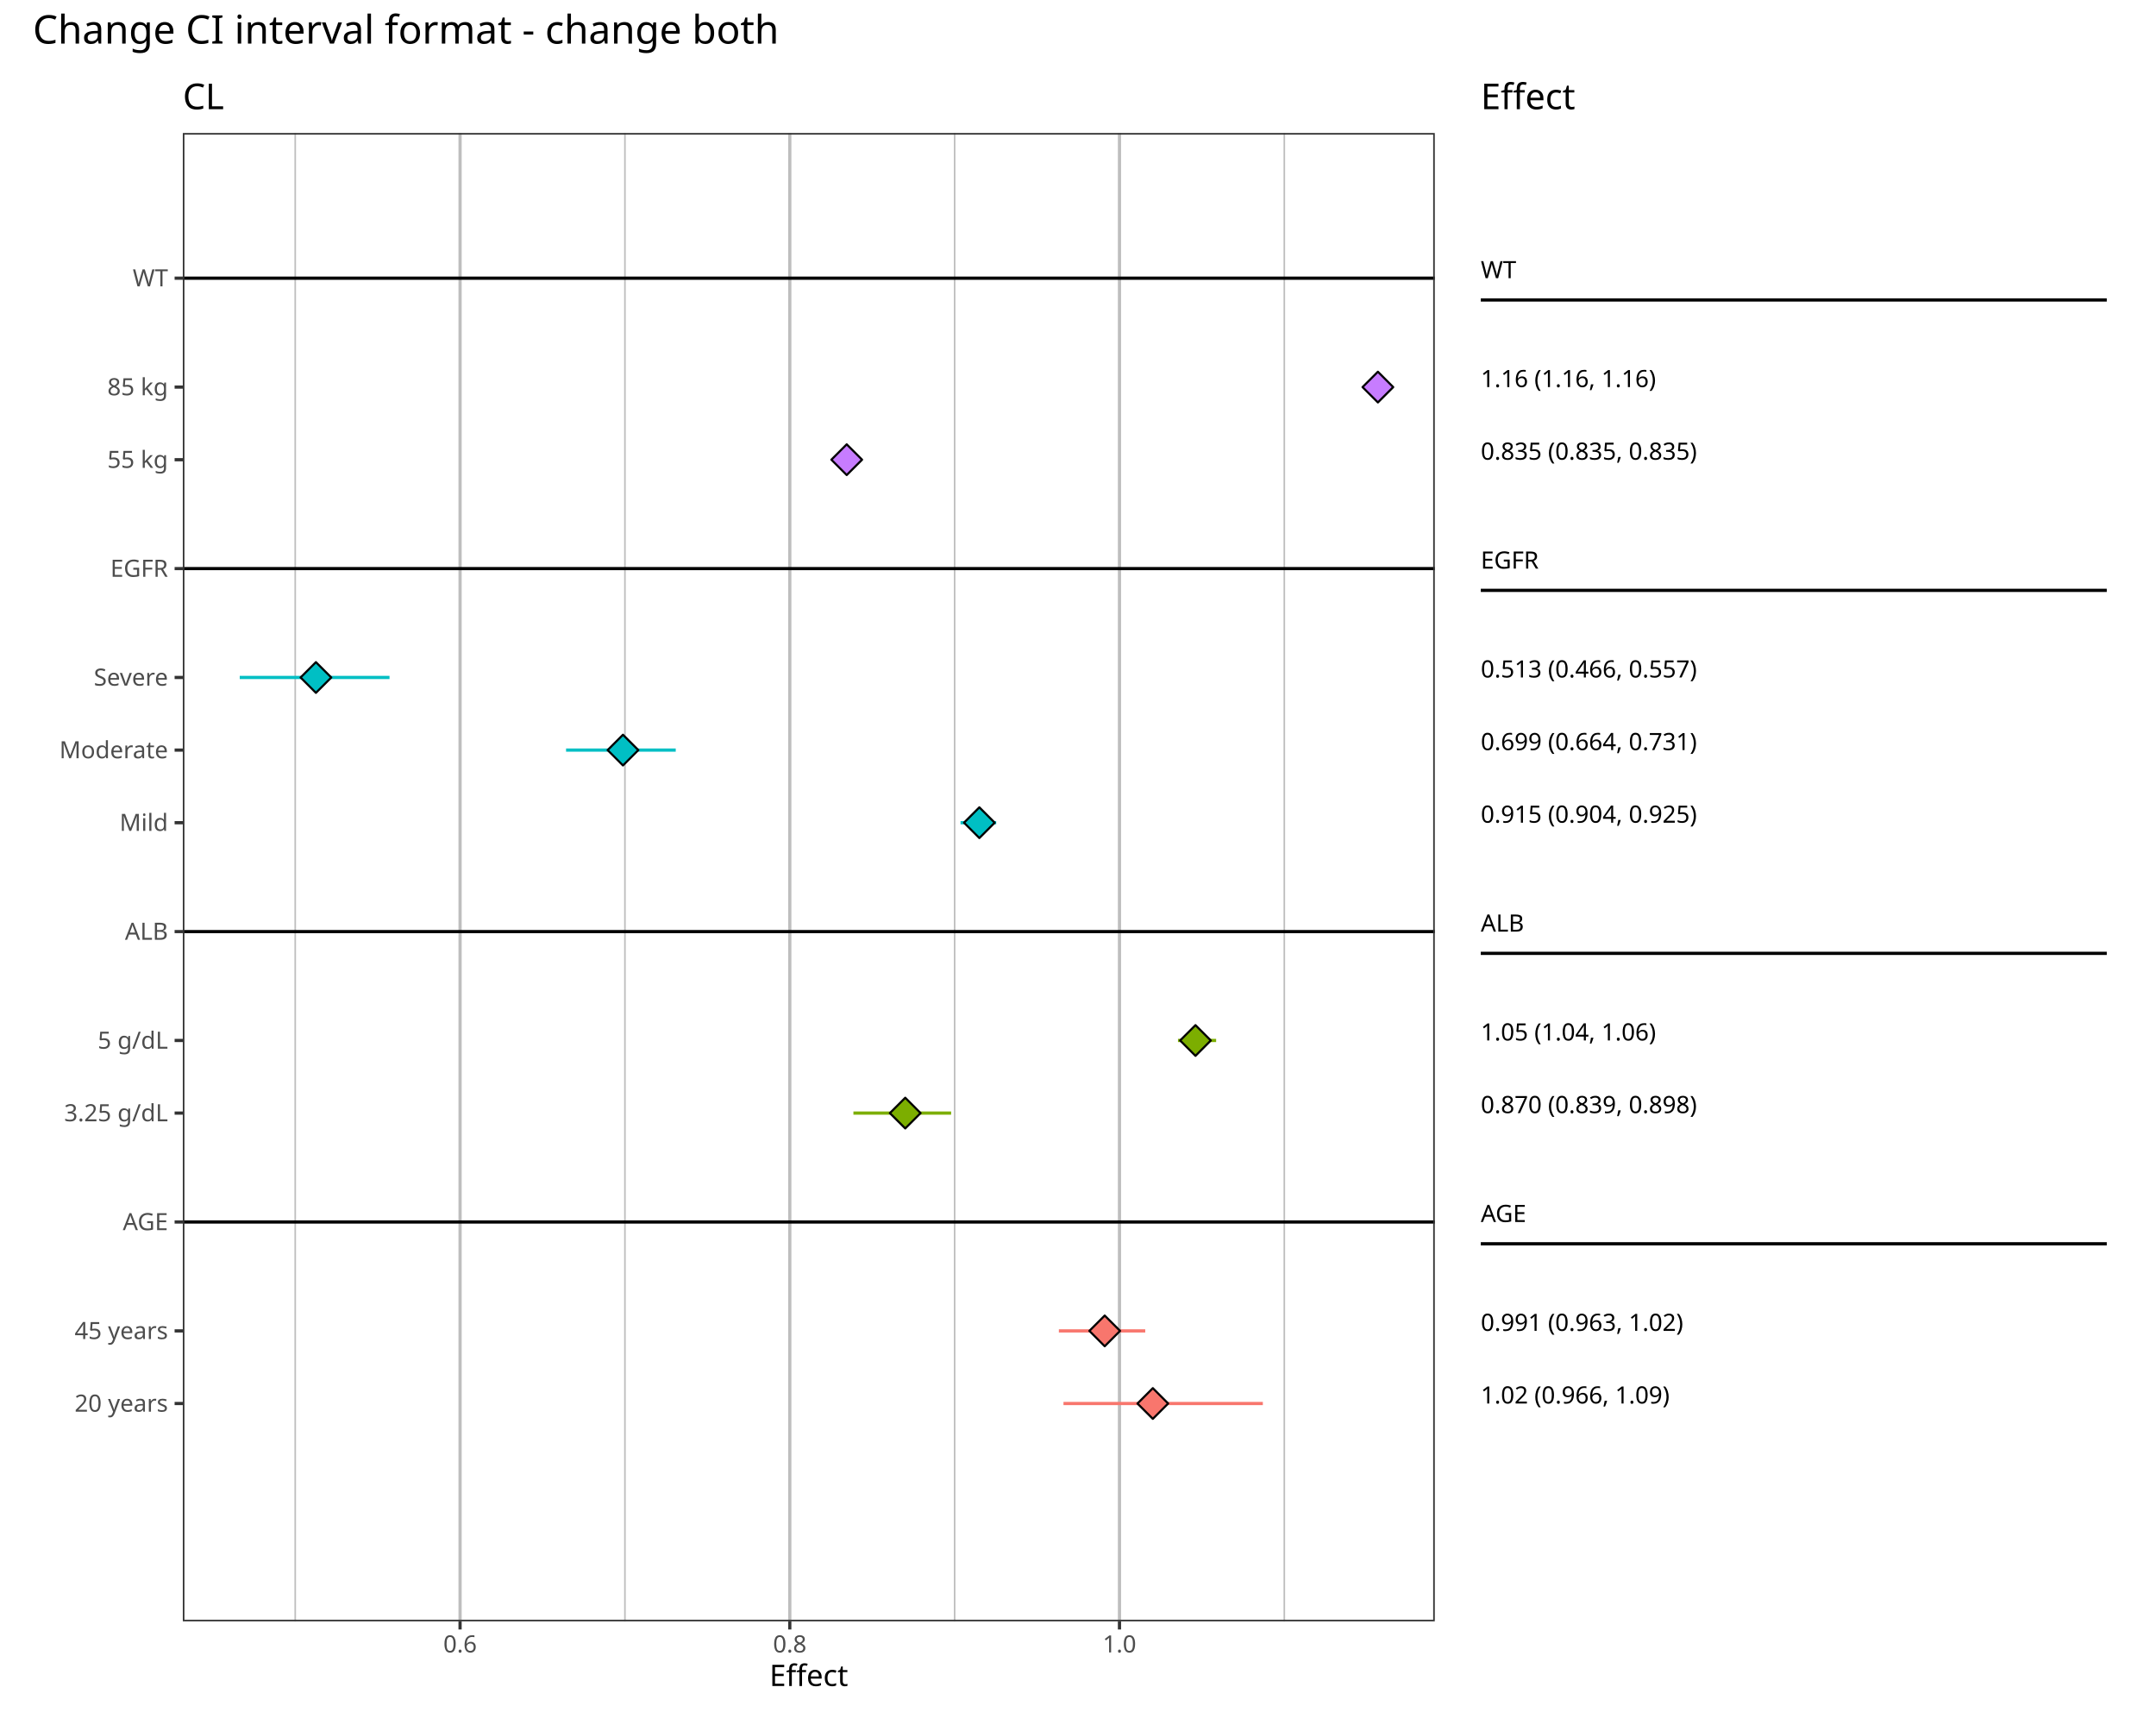
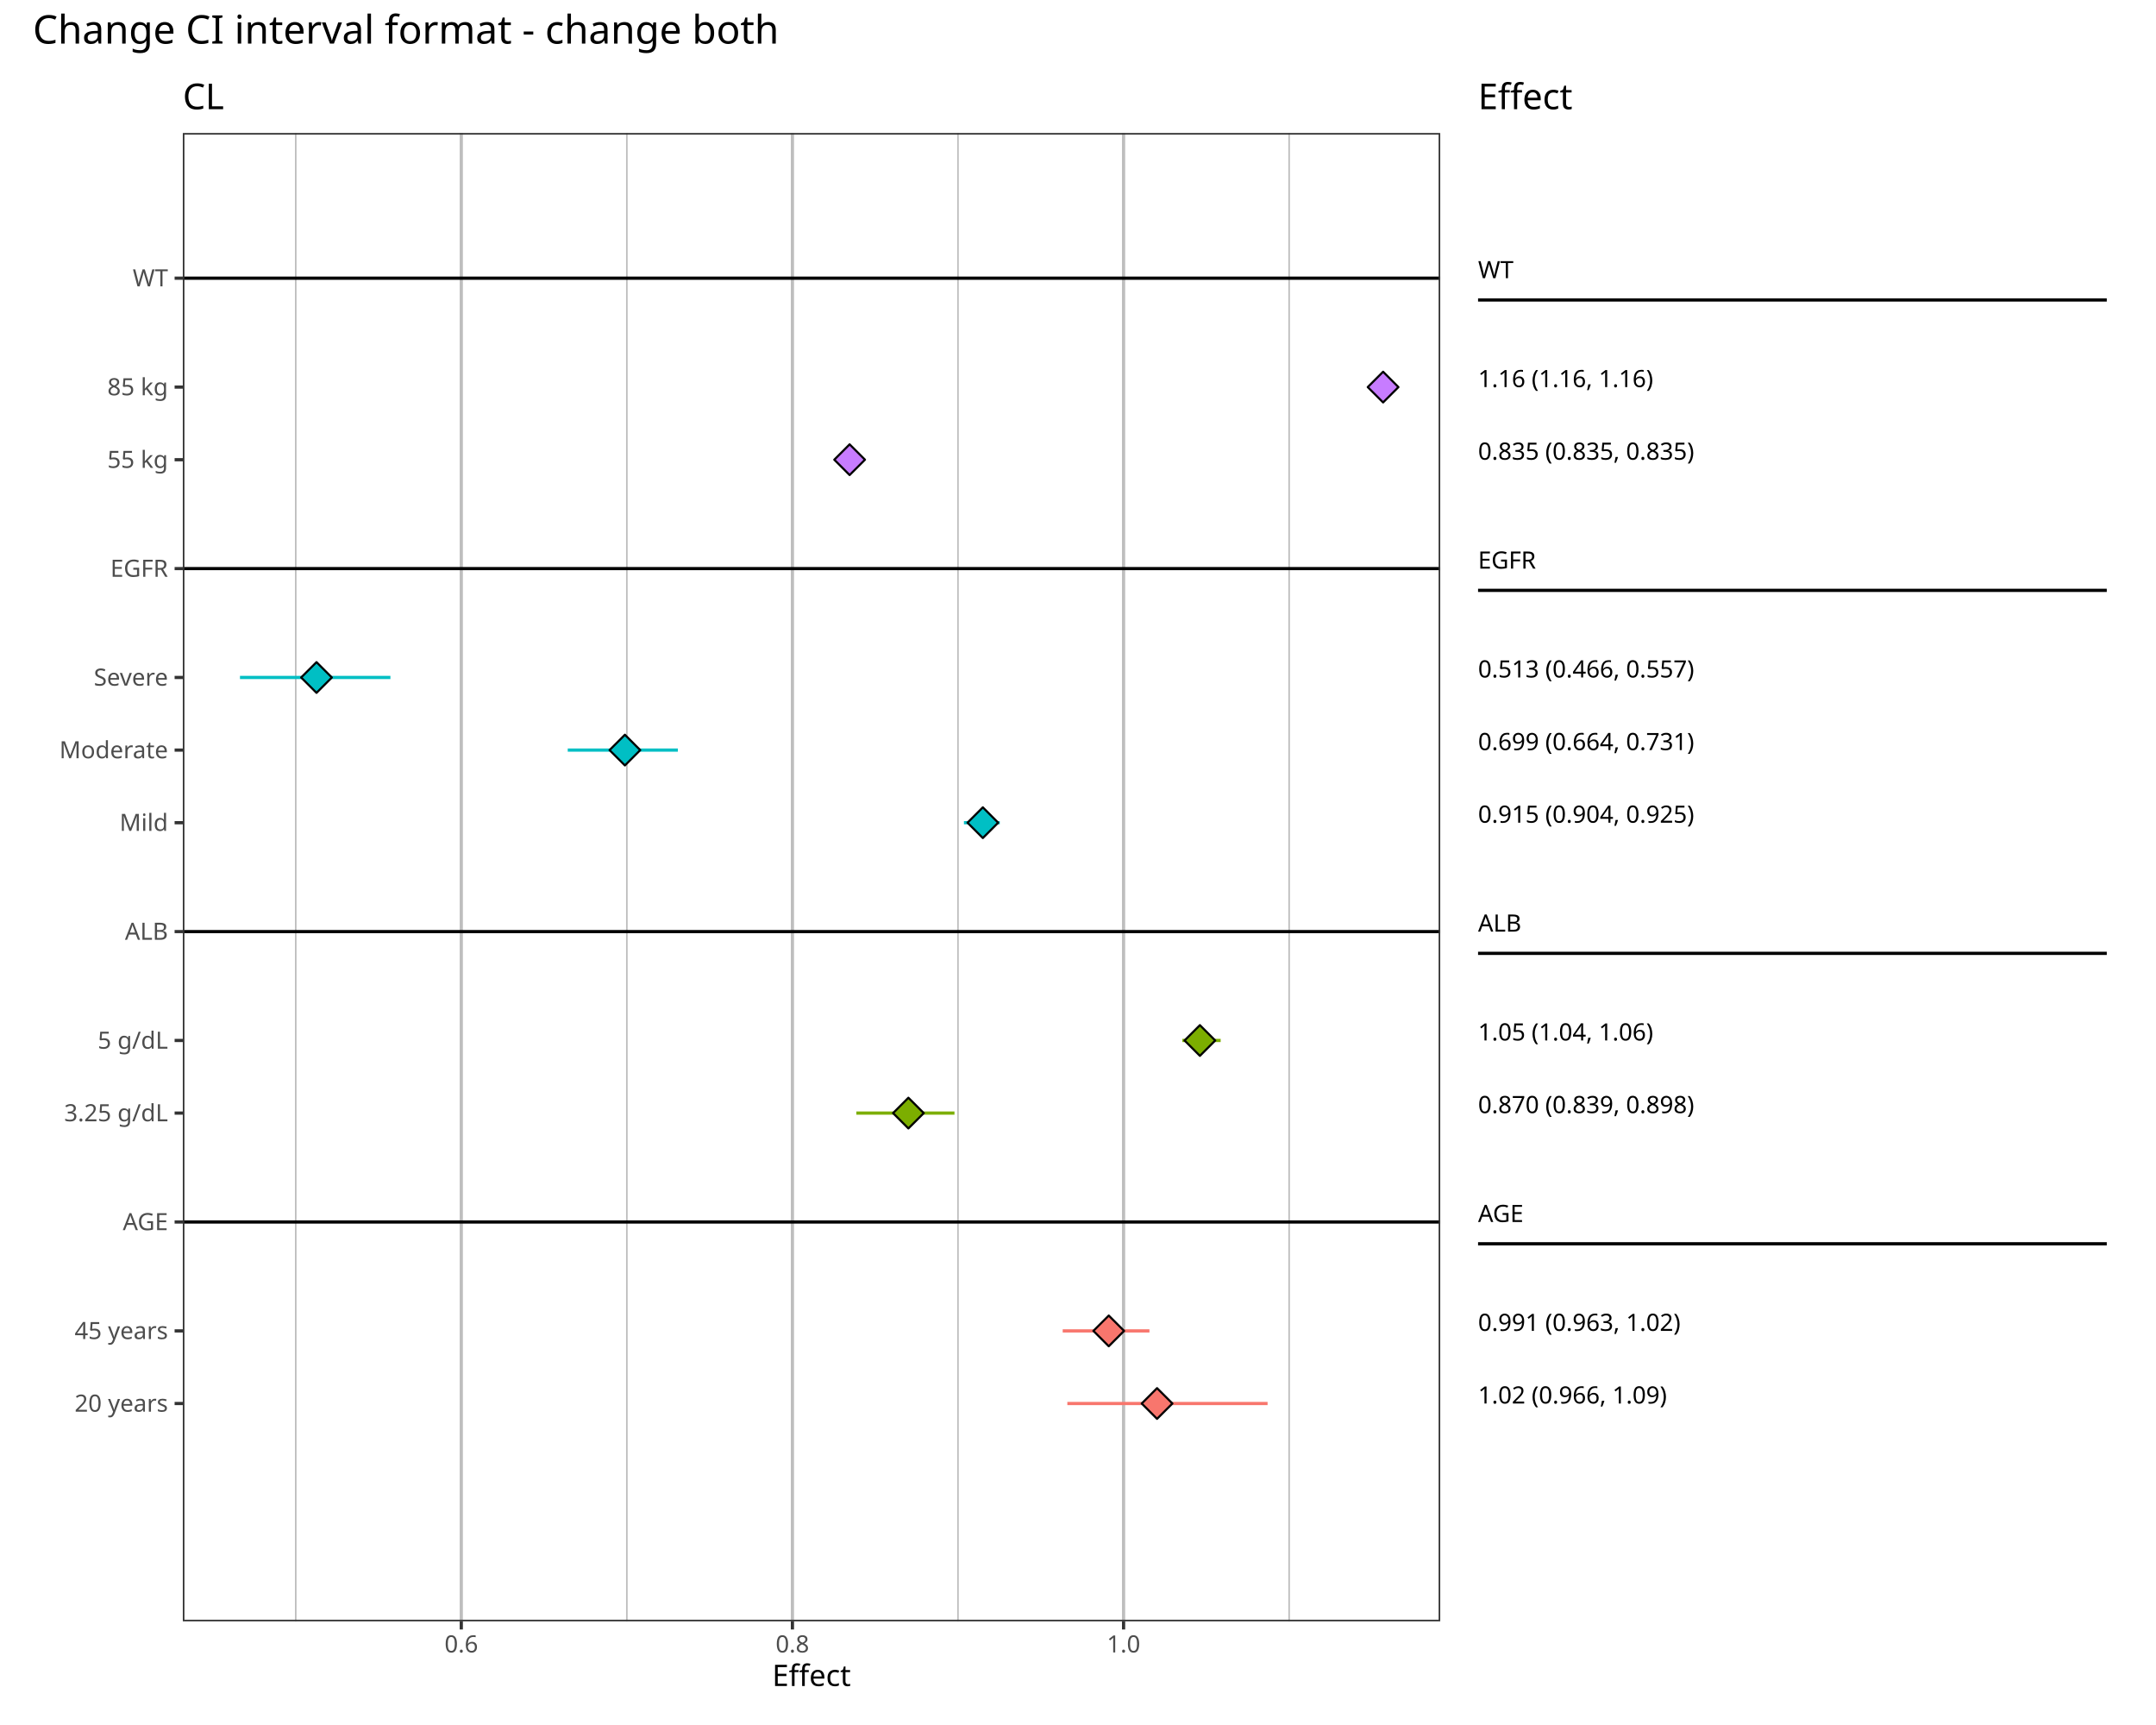
<svg xmlns="http://www.w3.org/2000/svg" class="svglite" data-engine-version="2.0" width="720.00pt" height="576.00pt" viewBox="0 0 720.00 576.00">
  <defs>
    <style type="text/css">
    .svglite line, .svglite polyline, .svglite polygon, .svglite path, .svglite rect, .svglite circle {
      fill: none;
      stroke: #000000;
      stroke-linecap: round;
      stroke-linejoin: round;
      stroke-miterlimit: 10.00;
    }
  </style>
  </defs>
  <rect width="100%" height="100%" style="stroke: none; fill: #FFFFFF;" />
  <defs>
    <clipPath id="cpMC4wMHw3MjAuMDB8MC4wMHw1NzYuMDA=">
      <rect x="0.00" y="0.00" width="720.00" height="576.00" />
    </clipPath>
  </defs>
  <g clip-path="url(#cpMC4wMHw3MjAuMDB8MC4wMHw1NzYuMDA=)">
    <rect x="0.00" y="0.00" width="720.00" height="576.00" style="stroke-width: 1.07; stroke: #FFFFFF; fill: #FFFFFF;" />
  </g>
  <defs>
    <clipPath id="cpNjEuMDV8NzAzLjU2fDQ0LjQxfDU0MS4zNw==">
      <rect x="61.05" y="44.41" width="642.51" height="496.97" />
    </clipPath>
  </defs>
  <g clip-path="url(#cpNjEuMDV8NzAzLjU2fDQ0LjQxfDU0MS4zNw==)">
</g>
  <g clip-path="url(#cpMC4wMHw3MjAuMDB8MC4wMHw1NzYuMDA=)">
</g>
  <g clip-path="url(#cpNjEuMDV8NzAzLjU2fDQ0LjQxfDU0MS4zNw==)">
</g>
  <g clip-path="url(#cpMC4wMHw3MjAuMDB8MC4wMHw1NzYuMDA=)">
</g>
  <g clip-path="url(#cpNjEuMDV8NzAzLjU2fDQ0LjQxfDU0MS4zNw==)">
</g>
  <g clip-path="url(#cpMC4wMHw3MjAuMDB8MC4wMHw1NzYuMDA=)">
</g>
  <defs>
-     <clipPath id="cpNS40OHw0ODAuMTV8MjIuNzh8NTcwLjUy">
-       <rect x="5.48" y="22.78" width="474.67" height="547.74" />
+     <clipPath id="cpNS40OHw0ODEuOTd8MjIuNzh8NTcwLjUy">
+       <rect x="5.48" y="22.78" width="476.49" height="547.74" />
    </clipPath>
  </defs>
-   <g clip-path="url(#cpNS40OHw0ODAuMTV8MjIuNzh8NTcwLjUy)">
-     <rect x="5.48" y="22.78" width="474.67" height="547.74" style="stroke-width: 1.07; stroke: #FFFFFF; fill: #FFFFFF;" />
+   <g clip-path="url(#cpNS40OHw0ODEuOTd8MjIuNzh8NTcwLjUy)">
+     <rect x="5.48" y="22.78" width="476.49" height="547.74" style="stroke-width: 1.07; stroke: #FFFFFF; fill: #FFFFFF;" />
  </g>
  <g clip-path="url(#cpMC4wMHw3MjAuMDB8MC4wMHw1NzYuMDA=)">
</g>
  <defs>
-     <clipPath id="cpNjEuMDV8NDc5LjE1fDQ0LjQxfDU0MS4zNw==">
-       <rect x="61.05" y="44.41" width="418.10" height="496.97" />
+     <clipPath id="cpNDgxLjk3fDcxNC41MnwyMi43OHw1NzAuNTI=">
+       <rect x="481.97" y="22.78" width="232.55" height="547.74" />
    </clipPath>
  </defs>
-   <g clip-path="url(#cpNjEuMDV8NDc5LjE1fDQ0LjQxfDU0MS4zNw==)">
-     <rect x="61.05" y="44.41" width="418.10" height="496.97" style="stroke-width: 1.07; stroke: none; fill: #FFFFFF;" />
-     <polyline points="98.59,541.37 98.59,44.41 " style="stroke-width: 0.53; stroke: #BEBEBE; stroke-linecap: butt;" />
-     <polyline points="208.70,541.37 208.70,44.41 " style="stroke-width: 0.53; stroke: #BEBEBE; stroke-linecap: butt;" />
-     <polyline points="318.80,541.37 318.80,44.41 " style="stroke-width: 0.53; stroke: #BEBEBE; stroke-linecap: butt;" />
-     <polyline points="428.90,541.37 428.90,44.41 " style="stroke-width: 0.53; stroke: #BEBEBE; stroke-linecap: butt;" />
-     <polyline points="153.64,541.37 153.64,44.41 " style="stroke-width: 1.07; stroke: #BEBEBE; stroke-linecap: butt;" />
-     <polyline points="263.75,541.37 263.75,44.41 " style="stroke-width: 1.07; stroke: #BEBEBE; stroke-linecap: butt;" />
-     <polyline points="373.85,541.37 373.85,44.41 " style="stroke-width: 1.07; stroke: #BEBEBE; stroke-linecap: butt;" />
-     <line x1="-176.67" y1="541.37" x2="-176.67" y2="44.41" style="stroke-width: 1.07; stroke-dasharray: 1.42,4.27,5.69,4.27; stroke-linecap: butt;" />
-     <polyline points="421.73,468.65 421.73,468.65 " style="stroke-width: 1.07; stroke: #F8766D; stroke-linecap: butt;" />
-     <polyline points="421.73,468.65 355.15,468.65 " style="stroke-width: 1.07; stroke: #F8766D; stroke-linecap: butt;" />
-     <polyline points="355.15,468.65 355.15,468.65 " style="stroke-width: 1.07; stroke: #F8766D; stroke-linecap: butt;" />
-     <polyline points="382.46,444.40 382.46,444.40 " style="stroke-width: 1.07; stroke: #F8766D; stroke-linecap: butt;" />
-     <polyline points="382.46,444.40 353.61,444.40 " style="stroke-width: 1.07; stroke: #F8766D; stroke-linecap: butt;" />
-     <polyline points="353.61,444.40 353.61,444.40 " style="stroke-width: 1.07; stroke: #F8766D; stroke-linecap: butt;" />
-     <polyline points="317.63,371.68 317.63,371.68 " style="stroke-width: 1.07; stroke: #7CAE00; stroke-linecap: butt;" />
-     <polyline points="317.63,371.68 285.00,371.68 " style="stroke-width: 1.07; stroke: #7CAE00; stroke-linecap: butt;" />
-     <polyline points="285.00,371.68 285.00,371.68 " style="stroke-width: 1.07; stroke: #7CAE00; stroke-linecap: butt;" />
-     <polyline points="406.13,347.43 406.13,347.43 " style="stroke-width: 1.07; stroke: #7CAE00; stroke-linecap: butt;" />
-     <polyline points="406.13,347.43 393.39,347.43 " style="stroke-width: 1.07; stroke: #7CAE00; stroke-linecap: butt;" />
-     <polyline points="393.39,347.43 393.39,347.43 " style="stroke-width: 1.07; stroke: #7CAE00; stroke-linecap: butt;" />
-     <polyline points="332.68,274.71 332.68,274.71 " style="stroke-width: 1.07; stroke: #00BFC4; stroke-linecap: butt;" />
-     <polyline points="332.68,274.71 320.77,274.71 " style="stroke-width: 1.07; stroke: #00BFC4; stroke-linecap: butt;" />
-     <polyline points="320.77,274.71 320.77,274.71 " style="stroke-width: 1.07; stroke: #00BFC4; stroke-linecap: butt;" />
-     <polyline points="225.66,250.47 225.66,250.47 " style="stroke-width: 1.07; stroke: #00BFC4; stroke-linecap: butt;" />
-     <polyline points="225.66,250.47 189.04,250.47 " style="stroke-width: 1.07; stroke: #00BFC4; stroke-linecap: butt;" />
-     <polyline points="189.04,250.47 189.04,250.47 " style="stroke-width: 1.07; stroke: #00BFC4; stroke-linecap: butt;" />
-     <polyline points="130.08,226.22 130.08,226.22 " style="stroke-width: 1.07; stroke: #00BFC4; stroke-linecap: butt;" />
-     <polyline points="130.08,226.22 80.06,226.22 " style="stroke-width: 1.07; stroke: #00BFC4; stroke-linecap: butt;" />
-     <polyline points="80.06,226.22 80.06,226.22 " style="stroke-width: 1.07; stroke: #00BFC4; stroke-linecap: butt;" />
-     <polyline points="282.76,153.50 282.76,153.50 " style="stroke-width: 1.07; stroke: #C77CFF; stroke-linecap: butt;" />
-     <polyline points="282.76,153.50 282.76,153.50 " style="stroke-width: 1.07; stroke: #C77CFF; stroke-linecap: butt;" />
-     <polyline points="282.76,153.50 282.76,153.50 " style="stroke-width: 1.07; stroke: #C77CFF; stroke-linecap: butt;" />
-     <polyline points="460.15,129.26 460.15,129.26 " style="stroke-width: 1.07; stroke: #C77CFF; stroke-linecap: butt;" />
-     <polyline points="460.15,129.26 460.15,129.26 " style="stroke-width: 1.07; stroke: #C77CFF; stroke-linecap: butt;" />
-     <polyline points="460.15,129.26 460.15,129.26 " style="stroke-width: 1.07; stroke: #C77CFF; stroke-linecap: butt;" />
-     <polygon points="384.99,473.77 390.11,468.65 384.99,463.52 379.86,468.65 " style="stroke-width: 0.71; fill: #F8766D;" />
-     <polygon points="368.92,449.53 374.05,444.40 368.92,439.28 363.80,444.40 " style="stroke-width: 0.71; fill: #F8766D;" />
-     <polygon points="302.31,376.80 307.43,371.68 302.31,366.55 297.18,371.68 " style="stroke-width: 0.71; fill: #7CAE00;" />
-     <polygon points="399.23,352.56 404.35,347.43 399.23,342.31 394.11,347.43 " style="stroke-width: 0.71; fill: #7CAE00;" />
-     <polygon points="327.06,279.83 332.18,274.71 327.06,269.58 321.93,274.71 " style="stroke-width: 0.71; fill: #00BFC4;" />
-     <polygon points="208.04,255.59 213.17,250.47 208.04,245.34 202.92,250.47 " style="stroke-width: 0.71; fill: #00BFC4;" />
-     <polygon points="105.50,231.35 110.63,226.22 105.50,221.10 100.38,226.22 " style="stroke-width: 0.71; fill: #00BFC4;" />
-     <polygon points="282.76,158.62 287.89,153.50 282.76,148.37 277.64,153.50 " style="stroke-width: 0.71; fill: #C77CFF;" />
-     <polygon points="460.15,134.38 465.27,129.26 460.15,124.13 455.02,129.26 " style="stroke-width: 0.71; fill: #C77CFF;" />
-     <line x1="61.05" y1="92.89" x2="479.15" y2="92.89" style="stroke-width: 1.07; stroke-linecap: butt;" />
-     <line x1="61.05" y1="189.86" x2="479.15" y2="189.86" style="stroke-width: 1.07; stroke-linecap: butt;" />
-     <line x1="61.05" y1="311.07" x2="479.15" y2="311.07" style="stroke-width: 1.07; stroke-linecap: butt;" />
-     <line x1="61.05" y1="408.04" x2="479.15" y2="408.04" style="stroke-width: 1.07; stroke-linecap: butt;" />
-     <rect x="61.05" y="44.41" width="418.10" height="496.97" style="stroke-width: 1.07; stroke: #333333;" />
+   <g clip-path="url(#cpNDgxLjk3fDcxNC41MnwyMi43OHw1NzAuNTI=)">
+     <rect x="481.97" y="22.78" width="232.55" height="547.74" style="stroke-width: 1.07; stroke: #FFFFFF; fill: #FFFFFF;" />
+   </g>
+   <g clip-path="url(#cpMC4wMHw3MjAuMDB8MC4wMHw1NzYuMDA=)">
+ </g>
+   <defs>
+     <clipPath id="cpNjEuMDV8NDgwLjk4fDQ0LjQxfDU0MS4zNw==">
+       <rect x="61.05" y="44.41" width="419.92" height="496.97" />
+     </clipPath>
+   </defs>
+   <g clip-path="url(#cpNjEuMDV8NDgwLjk4fDQ0LjQxfDU0MS4zNw==)">
+     <rect x="61.05" y="44.41" width="419.92" height="496.97" style="stroke-width: 1.07; stroke: none; fill: #FFFFFF;" />
+     <polyline points="98.76,541.37 98.76,44.41 " style="stroke-width: 0.53; stroke: #BEBEBE; stroke-linecap: butt;" />
+     <polyline points="209.34,541.37 209.34,44.41 " style="stroke-width: 0.53; stroke: #BEBEBE; stroke-linecap: butt;" />
+     <polyline points="319.92,541.37 319.92,44.41 " style="stroke-width: 0.53; stroke: #BEBEBE; stroke-linecap: butt;" />
+     <polyline points="430.51,541.37 430.51,44.41 " style="stroke-width: 0.53; stroke: #BEBEBE; stroke-linecap: butt;" />
+     <polyline points="154.05,541.37 154.05,44.41 " style="stroke-width: 1.07; stroke: #BEBEBE; stroke-linecap: butt;" />
+     <polyline points="264.63,541.37 264.63,44.41 " style="stroke-width: 1.07; stroke: #BEBEBE; stroke-linecap: butt;" />
+     <polyline points="375.22,541.37 375.22,44.41 " style="stroke-width: 1.07; stroke: #BEBEBE; stroke-linecap: butt;" />
+     <line x1="-177.71" y1="541.37" x2="-177.71" y2="44.41" style="stroke-width: 1.07; stroke-dasharray: 1.42,4.27,5.69,4.27; stroke-linecap: butt;" />
+     <polyline points="423.31,468.65 423.31,468.65 " style="stroke-width: 1.07; stroke: #F8766D; stroke-linecap: butt;" />
+     <polyline points="423.31,468.65 356.44,468.65 " style="stroke-width: 1.07; stroke: #F8766D; stroke-linecap: butt;" />
+     <polyline points="356.44,468.65 356.44,468.65 " style="stroke-width: 1.07; stroke: #F8766D; stroke-linecap: butt;" />
+     <polyline points="383.86,444.40 383.86,444.40 " style="stroke-width: 1.07; stroke: #F8766D; stroke-linecap: butt;" />
+     <polyline points="383.86,444.40 354.89,444.40 " style="stroke-width: 1.07; stroke: #F8766D; stroke-linecap: butt;" />
+     <polyline points="354.89,444.40 354.89,444.40 " style="stroke-width: 1.07; stroke: #F8766D; stroke-linecap: butt;" />
+     <polyline points="318.75,371.68 318.75,371.68 " style="stroke-width: 1.07; stroke: #7CAE00; stroke-linecap: butt;" />
+     <polyline points="318.75,371.68 285.98,371.68 " style="stroke-width: 1.07; stroke: #7CAE00; stroke-linecap: butt;" />
+     <polyline points="285.98,371.68 285.98,371.68 " style="stroke-width: 1.07; stroke: #7CAE00; stroke-linecap: butt;" />
+     <polyline points="407.64,347.43 407.64,347.43 " style="stroke-width: 1.07; stroke: #7CAE00; stroke-linecap: butt;" />
+     <polyline points="407.64,347.43 394.84,347.43 " style="stroke-width: 1.07; stroke: #7CAE00; stroke-linecap: butt;" />
+     <polyline points="394.84,347.43 394.84,347.43 " style="stroke-width: 1.07; stroke: #7CAE00; stroke-linecap: butt;" />
+     <polyline points="333.87,274.71 333.87,274.71 " style="stroke-width: 1.07; stroke: #00BFC4; stroke-linecap: butt;" />
+     <polyline points="333.87,274.71 321.91,274.71 " style="stroke-width: 1.07; stroke: #00BFC4; stroke-linecap: butt;" />
+     <polyline points="321.91,274.71 321.91,274.71 " style="stroke-width: 1.07; stroke: #00BFC4; stroke-linecap: butt;" />
+     <polyline points="226.38,250.47 226.38,250.47 " style="stroke-width: 1.07; stroke: #00BFC4; stroke-linecap: butt;" />
+     <polyline points="226.38,250.47 189.60,250.47 " style="stroke-width: 1.07; stroke: #00BFC4; stroke-linecap: butt;" />
+     <polyline points="189.60,250.47 189.60,250.47 " style="stroke-width: 1.07; stroke: #00BFC4; stroke-linecap: butt;" />
+     <polyline points="130.38,226.22 130.38,226.22 " style="stroke-width: 1.07; stroke: #00BFC4; stroke-linecap: butt;" />
+     <polyline points="130.38,226.22 80.14,226.22 " style="stroke-width: 1.07; stroke: #00BFC4; stroke-linecap: butt;" />
+     <polyline points="80.14,226.22 80.14,226.22 " style="stroke-width: 1.07; stroke: #00BFC4; stroke-linecap: butt;" />
+     <polyline points="283.73,153.50 283.73,153.50 " style="stroke-width: 1.07; stroke: #C77CFF; stroke-linecap: butt;" />
+     <polyline points="283.73,153.50 283.73,153.50 " style="stroke-width: 1.07; stroke: #C77CFF; stroke-linecap: butt;" />
+     <polyline points="283.73,153.50 283.73,153.50 " style="stroke-width: 1.07; stroke: #C77CFF; stroke-linecap: butt;" />
+     <polyline points="461.89,129.26 461.89,129.26 " style="stroke-width: 1.07; stroke: #C77CFF; stroke-linecap: butt;" />
+     <polyline points="461.89,129.26 461.89,129.26 " style="stroke-width: 1.07; stroke: #C77CFF; stroke-linecap: butt;" />
+     <polyline points="461.89,129.26 461.89,129.26 " style="stroke-width: 1.07; stroke: #C77CFF; stroke-linecap: butt;" />
+     <polygon points="386.40,473.77 391.53,468.65 386.40,463.52 381.28,468.65 " style="stroke-width: 0.71; fill: #F8766D;" />
+     <polygon points="370.27,449.53 375.39,444.40 370.27,439.28 365.14,444.40 " style="stroke-width: 0.71; fill: #F8766D;" />
+     <polygon points="303.36,376.80 308.49,371.68 303.36,366.55 298.24,371.68 " style="stroke-width: 0.71; fill: #7CAE00;" />
+     <polygon points="400.71,352.56 405.83,347.43 400.71,342.31 395.58,347.43 " style="stroke-width: 0.71; fill: #7CAE00;" />
+     <polygon points="328.22,279.83 333.34,274.71 328.22,269.58 323.10,274.71 " style="stroke-width: 0.71; fill: #00BFC4;" />
+     <polygon points="208.69,255.59 213.81,250.47 208.69,245.34 203.56,250.47 " style="stroke-width: 0.71; fill: #00BFC4;" />
+     <polygon points="105.70,231.35 110.82,226.22 105.70,221.10 100.57,226.22 " style="stroke-width: 0.71; fill: #00BFC4;" />
+     <polygon points="283.73,158.62 288.86,153.50 283.73,148.37 278.61,153.50 " style="stroke-width: 0.71; fill: #C77CFF;" />
+     <polygon points="461.89,134.38 467.01,129.26 461.89,124.13 456.76,129.26 " style="stroke-width: 0.71; fill: #C77CFF;" />
+     <line x1="61.05" y1="92.89" x2="480.98" y2="92.89" style="stroke-width: 1.07; stroke-linecap: butt;" />
+     <line x1="61.05" y1="189.86" x2="480.98" y2="189.86" style="stroke-width: 1.07; stroke-linecap: butt;" />
+     <line x1="61.05" y1="311.07" x2="480.98" y2="311.07" style="stroke-width: 1.07; stroke-linecap: butt;" />
+     <line x1="61.05" y1="408.04" x2="480.98" y2="408.04" style="stroke-width: 1.07; stroke-linecap: butt;" />
+     <rect x="61.05" y="44.41" width="419.92" height="496.97" style="stroke-width: 1.07; stroke: #333333;" />
  </g>
  <g clip-path="url(#cpMC4wMHw3MjAuMDB8MC4wMHw1NzYuMDA=)">
    <text x="56.12" y="95.62" text-anchor="end" style="font-size: 7.94px; fill: #4D4D4D; font-family: sans;" textLength="12.34px" lengthAdjust="spacingAndGlyphs">WT</text>
    <text x="56.12" y="131.99" text-anchor="end" style="font-size: 7.94px; fill: #4D4D4D; font-family: sans;" textLength="19.42px" lengthAdjust="spacingAndGlyphs">85 kg</text>
    <text x="56.12" y="156.23" text-anchor="end" style="font-size: 7.94px; fill: #4D4D4D; font-family: sans;" textLength="19.42px" lengthAdjust="spacingAndGlyphs">55 kg</text>
    <text x="56.12" y="192.59" text-anchor="end" style="font-size: 7.94px; fill: #4D4D4D; font-family: sans;" textLength="22.05px" lengthAdjust="spacingAndGlyphs">EGFR</text>
    <text x="56.12" y="228.95" text-anchor="end" style="font-size: 7.94px; fill: #4D4D4D; font-family: sans;" textLength="25.15px" lengthAdjust="spacingAndGlyphs">Severe</text>
    <text x="56.12" y="253.20" text-anchor="end" style="font-size: 7.94px; fill: #4D4D4D; font-family: sans;" textLength="33.54px" lengthAdjust="spacingAndGlyphs">Moderate</text>
    <text x="56.12" y="277.44" text-anchor="end" style="font-size: 7.94px; fill: #4D4D4D; font-family: sans;" textLength="14.55px" lengthAdjust="spacingAndGlyphs">Mild</text>
    <text x="56.12" y="313.80" text-anchor="end" style="font-size: 7.94px; fill: #4D4D4D; font-family: sans;" textLength="15.01px" lengthAdjust="spacingAndGlyphs">ALB</text>
    <text x="56.12" y="350.17" text-anchor="end" style="font-size: 7.94px; fill: #4D4D4D; font-family: sans;" textLength="22.07px" lengthAdjust="spacingAndGlyphs">5 g/dL</text>
    <text x="56.12" y="374.41" text-anchor="end" style="font-size: 7.94px; fill: #4D4D4D; font-family: sans;" textLength="33.10px" lengthAdjust="spacingAndGlyphs">3.25 g/dL</text>
    <text x="56.12" y="410.77" text-anchor="end" style="font-size: 7.94px; fill: #4D4D4D; font-family: sans;" textLength="16.77px" lengthAdjust="spacingAndGlyphs">AGE</text>
    <text x="56.12" y="447.13" text-anchor="end" style="font-size: 7.94px; fill: #4D4D4D; font-family: sans;" textLength="30.45px" lengthAdjust="spacingAndGlyphs">45 years</text>
    <text x="56.12" y="471.38" text-anchor="end" style="font-size: 7.94px; fill: #4D4D4D; font-family: sans;" textLength="30.45px" lengthAdjust="spacingAndGlyphs">20 years</text>
    <polyline points="58.31,92.89 61.05,92.89 " style="stroke-width: 1.07; stroke: #333333; stroke-linecap: butt;" />
    <polyline points="58.31,129.26 61.05,129.26 " style="stroke-width: 1.07; stroke: #333333; stroke-linecap: butt;" />
    <polyline points="58.31,153.50 61.05,153.50 " style="stroke-width: 1.07; stroke: #333333; stroke-linecap: butt;" />
    <polyline points="58.31,189.86 61.05,189.86 " style="stroke-width: 1.07; stroke: #333333; stroke-linecap: butt;" />
    <polyline points="58.31,226.22 61.05,226.22 " style="stroke-width: 1.07; stroke: #333333; stroke-linecap: butt;" />
    <polyline points="58.31,250.47 61.05,250.47 " style="stroke-width: 1.07; stroke: #333333; stroke-linecap: butt;" />
    <polyline points="58.31,274.71 61.05,274.71 " style="stroke-width: 1.07; stroke: #333333; stroke-linecap: butt;" />
    <polyline points="58.31,311.07 61.05,311.07 " style="stroke-width: 1.07; stroke: #333333; stroke-linecap: butt;" />
    <polyline points="58.31,347.43 61.05,347.43 " style="stroke-width: 1.07; stroke: #333333; stroke-linecap: butt;" />
    <polyline points="58.31,371.68 61.05,371.68 " style="stroke-width: 1.07; stroke: #333333; stroke-linecap: butt;" />
    <polyline points="58.31,408.04 61.05,408.04 " style="stroke-width: 1.07; stroke: #333333; stroke-linecap: butt;" />
    <polyline points="58.31,444.40 61.05,444.40 " style="stroke-width: 1.07; stroke: #333333; stroke-linecap: butt;" />
    <polyline points="58.31,468.65 61.05,468.65 " style="stroke-width: 1.07; stroke: #333333; stroke-linecap: butt;" />
-     <polyline points="153.64,544.11 153.64,541.37 " style="stroke-width: 1.07; stroke: #333333; stroke-linecap: butt;" />
-     <polyline points="263.75,544.11 263.75,541.37 " style="stroke-width: 1.07; stroke: #333333; stroke-linecap: butt;" />
-     <polyline points="373.85,544.11 373.85,541.37 " style="stroke-width: 1.07; stroke: #333333; stroke-linecap: butt;" />
-     <text x="153.64" y="551.77" text-anchor="middle" style="font-size: 7.94px; fill: #4D4D4D; font-family: sans;" textLength="11.03px" lengthAdjust="spacingAndGlyphs">0.6</text>
-     <text x="263.75" y="551.77" text-anchor="middle" style="font-size: 7.94px; fill: #4D4D4D; font-family: sans;" textLength="11.03px" lengthAdjust="spacingAndGlyphs">0.8</text>
-     <text x="373.85" y="551.77" text-anchor="middle" style="font-size: 7.94px; fill: #4D4D4D; font-family: sans;" textLength="11.03px" lengthAdjust="spacingAndGlyphs">1.0</text>
-     <text x="270.10" y="562.98" text-anchor="middle" style="font-size: 9.92px; font-family: sans;" textLength="25.37px" lengthAdjust="spacingAndGlyphs">Effect</text>
+     <polyline points="154.05,544.11 154.05,541.37 " style="stroke-width: 1.07; stroke: #333333; stroke-linecap: butt;" />
+     <polyline points="264.63,544.11 264.63,541.37 " style="stroke-width: 1.07; stroke: #333333; stroke-linecap: butt;" />
+     <polyline points="375.22,544.11 375.22,541.37 " style="stroke-width: 1.07; stroke: #333333; stroke-linecap: butt;" />
+     <text x="154.05" y="551.77" text-anchor="middle" style="font-size: 7.94px; fill: #4D4D4D; font-family: sans;" textLength="11.03px" lengthAdjust="spacingAndGlyphs">0.6</text>
+     <text x="264.63" y="551.77" text-anchor="middle" style="font-size: 7.94px; fill: #4D4D4D; font-family: sans;" textLength="11.03px" lengthAdjust="spacingAndGlyphs">0.8</text>
+     <text x="375.22" y="551.77" text-anchor="middle" style="font-size: 7.94px; fill: #4D4D4D; font-family: sans;" textLength="11.03px" lengthAdjust="spacingAndGlyphs">1.0</text>
+     <text x="271.01" y="562.98" text-anchor="middle" style="font-size: 9.92px; font-family: sans;" textLength="25.37px" lengthAdjust="spacingAndGlyphs">Effect</text>
    <text x="61.05" y="36.46" style="font-size: 11.91px; font-family: sans;" textLength="15.22px" lengthAdjust="spacingAndGlyphs">CL</text>
  </g>
  <defs>
-     <clipPath id="cpNDgwLjE1fDcxNC41MnwyMi43OHw1NzAuNTI=">
-       <rect x="480.15" y="22.78" width="234.37" height="547.74" />
+     <clipPath id="cpNDkzLjYwfDcwMy41Nnw0NC40MXw1NDEuMzc=">
+       <rect x="493.60" y="44.41" width="209.96" height="496.97" />
    </clipPath>
  </defs>
-   <g clip-path="url(#cpNDgwLjE1fDcxNC41MnwyMi43OHw1NzAuNTI=)">
-     <rect x="480.15" y="22.78" width="234.37" height="547.74" style="stroke-width: 1.07; stroke: #FFFFFF; fill: #FFFFFF;" />
+   <g clip-path="url(#cpNDkzLjYwfDcwMy41Nnw0NC40MXw1NDEuMzc=)">
+     <rect x="493.60" y="44.41" width="209.96" height="496.97" style="stroke-width: 1.07; stroke: none; fill: #FFFFFF;" />
+     <text x="493.60" y="92.89" style="font-size: 7.97px; font-family: sans;" textLength="12.39px" lengthAdjust="spacingAndGlyphs">WT</text>
+     <text x="493.60" y="129.26" style="font-size: 7.97px; font-family: sans;" textLength="58.46px" lengthAdjust="spacingAndGlyphs">1.16 (1.16, 1.16)</text>
+     <text x="493.60" y="153.50" style="font-size: 7.97px; font-family: sans;" textLength="71.76px" lengthAdjust="spacingAndGlyphs">0.835 (0.835, 0.835)</text>
+     <text x="493.60" y="189.86" style="font-size: 7.97px; font-family: sans;" textLength="22.14px" lengthAdjust="spacingAndGlyphs">EGFR</text>
+     <text x="493.60" y="226.22" style="font-size: 7.97px; font-family: sans;" textLength="71.76px" lengthAdjust="spacingAndGlyphs">0.513 (0.466, 0.557)</text>
+     <text x="493.60" y="250.47" style="font-size: 7.97px; font-family: sans;" textLength="71.76px" lengthAdjust="spacingAndGlyphs">0.699 (0.664, 0.731)</text>
+     <text x="493.60" y="274.71" style="font-size: 7.97px; font-family: sans;" textLength="71.76px" lengthAdjust="spacingAndGlyphs">0.915 (0.904, 0.925)</text>
+     <text x="493.60" y="311.07" style="font-size: 7.97px; font-family: sans;" textLength="15.06px" lengthAdjust="spacingAndGlyphs">ALB</text>
+     <text x="493.60" y="347.43" style="font-size: 7.97px; font-family: sans;" textLength="58.46px" lengthAdjust="spacingAndGlyphs">1.05 (1.04, 1.06)</text>
+     <text x="493.60" y="371.68" style="font-size: 7.97px; font-family: sans;" textLength="71.76px" lengthAdjust="spacingAndGlyphs">0.870 (0.839, 0.898)</text>
+     <text x="493.60" y="408.04" style="font-size: 7.97px; font-family: sans;" textLength="16.83px" lengthAdjust="spacingAndGlyphs">AGE</text>
+     <text x="493.60" y="444.40" style="font-size: 7.97px; font-family: sans;" textLength="67.33px" lengthAdjust="spacingAndGlyphs">0.991 (0.963, 1.02)</text>
+     <text x="493.60" y="468.65" style="font-size: 7.97px; font-family: sans;" textLength="62.90px" lengthAdjust="spacingAndGlyphs">1.02 (0.966, 1.09)</text>
+     <line x1="493.60" y1="100.16" x2="703.56" y2="100.16" style="stroke-width: 1.07; stroke-linecap: butt;" />
+     <line x1="493.60" y1="197.13" x2="703.56" y2="197.13" style="stroke-width: 1.07; stroke-linecap: butt;" />
+     <line x1="493.60" y1="318.34" x2="703.56" y2="318.34" style="stroke-width: 1.07; stroke-linecap: butt;" />
+     <line x1="493.60" y1="415.31" x2="703.56" y2="415.31" style="stroke-width: 1.07; stroke-linecap: butt;" />
  </g>
  <g clip-path="url(#cpMC4wMHw3MjAuMDB8MC4wMHw1NzYuMDA=)">
- </g>
-   <defs>
-     <clipPath id="cpNDk0LjUxfDcwMy41Nnw0NC40MXw1NDEuMzc=">
-       <rect x="494.51" y="44.41" width="209.05" height="496.97" />
-     </clipPath>
-   </defs>
-   <g clip-path="url(#cpNDk0LjUxfDcwMy41Nnw0NC40MXw1NDEuMzc=)">
-     <rect x="494.51" y="44.41" width="209.05" height="496.97" style="stroke-width: 1.07; stroke: none; fill: #FFFFFF;" />
-     <text x="494.51" y="92.89" style="font-size: 7.97px; font-family: sans;" textLength="12.39px" lengthAdjust="spacingAndGlyphs">WT</text>
-     <text x="494.51" y="129.26" style="font-size: 7.97px; font-family: sans;" textLength="58.46px" lengthAdjust="spacingAndGlyphs">1.16 (1.16, 1.16)</text>
-     <text x="494.51" y="153.50" style="font-size: 7.97px; font-family: sans;" textLength="71.76px" lengthAdjust="spacingAndGlyphs">0.835 (0.835, 0.835)</text>
-     <text x="494.51" y="189.86" style="font-size: 7.97px; font-family: sans;" textLength="22.14px" lengthAdjust="spacingAndGlyphs">EGFR</text>
-     <text x="494.51" y="226.22" style="font-size: 7.97px; font-family: sans;" textLength="71.76px" lengthAdjust="spacingAndGlyphs">0.513 (0.466, 0.557)</text>
-     <text x="494.51" y="250.47" style="font-size: 7.97px; font-family: sans;" textLength="71.76px" lengthAdjust="spacingAndGlyphs">0.699 (0.664, 0.731)</text>
-     <text x="494.51" y="274.71" style="font-size: 7.97px; font-family: sans;" textLength="71.76px" lengthAdjust="spacingAndGlyphs">0.915 (0.904, 0.925)</text>
-     <text x="494.51" y="311.07" style="font-size: 7.97px; font-family: sans;" textLength="15.06px" lengthAdjust="spacingAndGlyphs">ALB</text>
-     <text x="494.51" y="347.43" style="font-size: 7.97px; font-family: sans;" textLength="58.46px" lengthAdjust="spacingAndGlyphs">1.05 (1.04, 1.06)</text>
-     <text x="494.51" y="371.68" style="font-size: 7.97px; font-family: sans;" textLength="71.76px" lengthAdjust="spacingAndGlyphs">0.870 (0.839, 0.898)</text>
-     <text x="494.51" y="408.04" style="font-size: 7.97px; font-family: sans;" textLength="16.83px" lengthAdjust="spacingAndGlyphs">AGE</text>
-     <text x="494.51" y="444.40" style="font-size: 7.97px; font-family: sans;" textLength="67.33px" lengthAdjust="spacingAndGlyphs">0.991 (0.963, 1.02)</text>
-     <text x="494.51" y="468.65" style="font-size: 7.97px; font-family: sans;" textLength="62.90px" lengthAdjust="spacingAndGlyphs">1.02 (0.966, 1.09)</text>
-     <line x1="494.51" y1="100.16" x2="703.56" y2="100.16" style="stroke-width: 1.07; stroke-linecap: butt;" />
-     <line x1="494.51" y1="197.13" x2="703.56" y2="197.13" style="stroke-width: 1.07; stroke-linecap: butt;" />
-     <line x1="494.51" y1="318.34" x2="703.56" y2="318.34" style="stroke-width: 1.07; stroke-linecap: butt;" />
-     <line x1="494.51" y1="415.31" x2="703.56" y2="415.31" style="stroke-width: 1.07; stroke-linecap: butt;" />
-   </g>
-   <g clip-path="url(#cpMC4wMHw3MjAuMDB8MC4wMHw1NzYuMDA=)">
-     <polyline points="494.51,541.37 703.56,541.37 " style="stroke-width: 1.07; stroke: #FFFFFF; stroke-linecap: butt;" />
-     <polyline points="494.51,544.11 494.51,541.37 " style="stroke-width: 1.07; stroke: #FFFFFF; stroke-linecap: butt;" />
-     <polyline points="536.32,544.11 536.32,541.37 " style="stroke-width: 1.07; stroke: #FFFFFF; stroke-linecap: butt;" />
-     <polyline points="578.13,544.11 578.13,541.37 " style="stroke-width: 1.07; stroke: #FFFFFF; stroke-linecap: butt;" />
-     <polyline points="619.94,544.11 619.94,541.37 " style="stroke-width: 1.07; stroke: #FFFFFF; stroke-linecap: butt;" />
-     <polyline points="661.75,544.11 661.75,541.37 " style="stroke-width: 1.07; stroke: #FFFFFF; stroke-linecap: butt;" />
+     <polyline points="493.60,541.37 703.56,541.37 " style="stroke-width: 1.07; stroke: #FFFFFF; stroke-linecap: butt;" />
+     <polyline points="493.60,544.11 493.60,541.37 " style="stroke-width: 1.07; stroke: #FFFFFF; stroke-linecap: butt;" />
+     <polyline points="535.59,544.11 535.59,541.37 " style="stroke-width: 1.07; stroke: #FFFFFF; stroke-linecap: butt;" />
+     <polyline points="577.58,544.11 577.58,541.37 " style="stroke-width: 1.07; stroke: #FFFFFF; stroke-linecap: butt;" />
+     <polyline points="619.58,544.11 619.58,541.37 " style="stroke-width: 1.07; stroke: #FFFFFF; stroke-linecap: butt;" />
+     <polyline points="661.57,544.11 661.57,541.37 " style="stroke-width: 1.07; stroke: #FFFFFF; stroke-linecap: butt;" />
    <polyline points="703.56,544.11 703.56,541.37 " style="stroke-width: 1.07; stroke: #FFFFFF; stroke-linecap: butt;" />
-     <text x="494.51" y="551.77" text-anchor="middle" style="font-size: 7.94px; fill: #FFFFFF; font-family: sans;" textLength="11.03px" lengthAdjust="spacingAndGlyphs">1.0</text>
-     <text x="536.32" y="551.77" text-anchor="middle" style="font-size: 7.94px; fill: #FFFFFF; font-family: sans;" textLength="11.03px" lengthAdjust="spacingAndGlyphs">1.1</text>
-     <text x="578.13" y="551.77" text-anchor="middle" style="font-size: 7.94px; fill: #FFFFFF; font-family: sans;" textLength="11.03px" lengthAdjust="spacingAndGlyphs">1.2</text>
-     <text x="619.94" y="551.77" text-anchor="middle" style="font-size: 7.94px; fill: #FFFFFF; font-family: sans;" textLength="11.03px" lengthAdjust="spacingAndGlyphs">1.3</text>
-     <text x="661.75" y="551.77" text-anchor="middle" style="font-size: 7.94px; fill: #FFFFFF; font-family: sans;" textLength="11.03px" lengthAdjust="spacingAndGlyphs">1.4</text>
+     <text x="493.60" y="551.77" text-anchor="middle" style="font-size: 7.94px; fill: #FFFFFF; font-family: sans;" textLength="11.03px" lengthAdjust="spacingAndGlyphs">1.0</text>
+     <text x="535.59" y="551.77" text-anchor="middle" style="font-size: 7.94px; fill: #FFFFFF; font-family: sans;" textLength="11.03px" lengthAdjust="spacingAndGlyphs">1.1</text>
+     <text x="577.58" y="551.77" text-anchor="middle" style="font-size: 7.94px; fill: #FFFFFF; font-family: sans;" textLength="11.03px" lengthAdjust="spacingAndGlyphs">1.2</text>
+     <text x="619.58" y="551.77" text-anchor="middle" style="font-size: 7.94px; fill: #FFFFFF; font-family: sans;" textLength="11.03px" lengthAdjust="spacingAndGlyphs">1.3</text>
+     <text x="661.57" y="551.77" text-anchor="middle" style="font-size: 7.94px; fill: #FFFFFF; font-family: sans;" textLength="11.03px" lengthAdjust="spacingAndGlyphs">1.4</text>
    <text x="703.56" y="551.77" text-anchor="middle" style="font-size: 7.94px; fill: #FFFFFF; font-family: sans;" textLength="11.03px" lengthAdjust="spacingAndGlyphs">1.5</text>
-     <text x="494.51" y="36.46" style="font-size: 11.91px; font-family: sans;" textLength="30.44px" lengthAdjust="spacingAndGlyphs">Effect</text>
+     <text x="493.60" y="36.46" style="font-size: 11.91px; font-family: sans;" textLength="30.44px" lengthAdjust="spacingAndGlyphs">Effect</text>
    <text x="10.96" y="14.56" style="font-size: 13.20px; font-family: sans;" textLength="234.82px" lengthAdjust="spacingAndGlyphs">Change CI interval format - change both</text>
  </g>
</svg>
